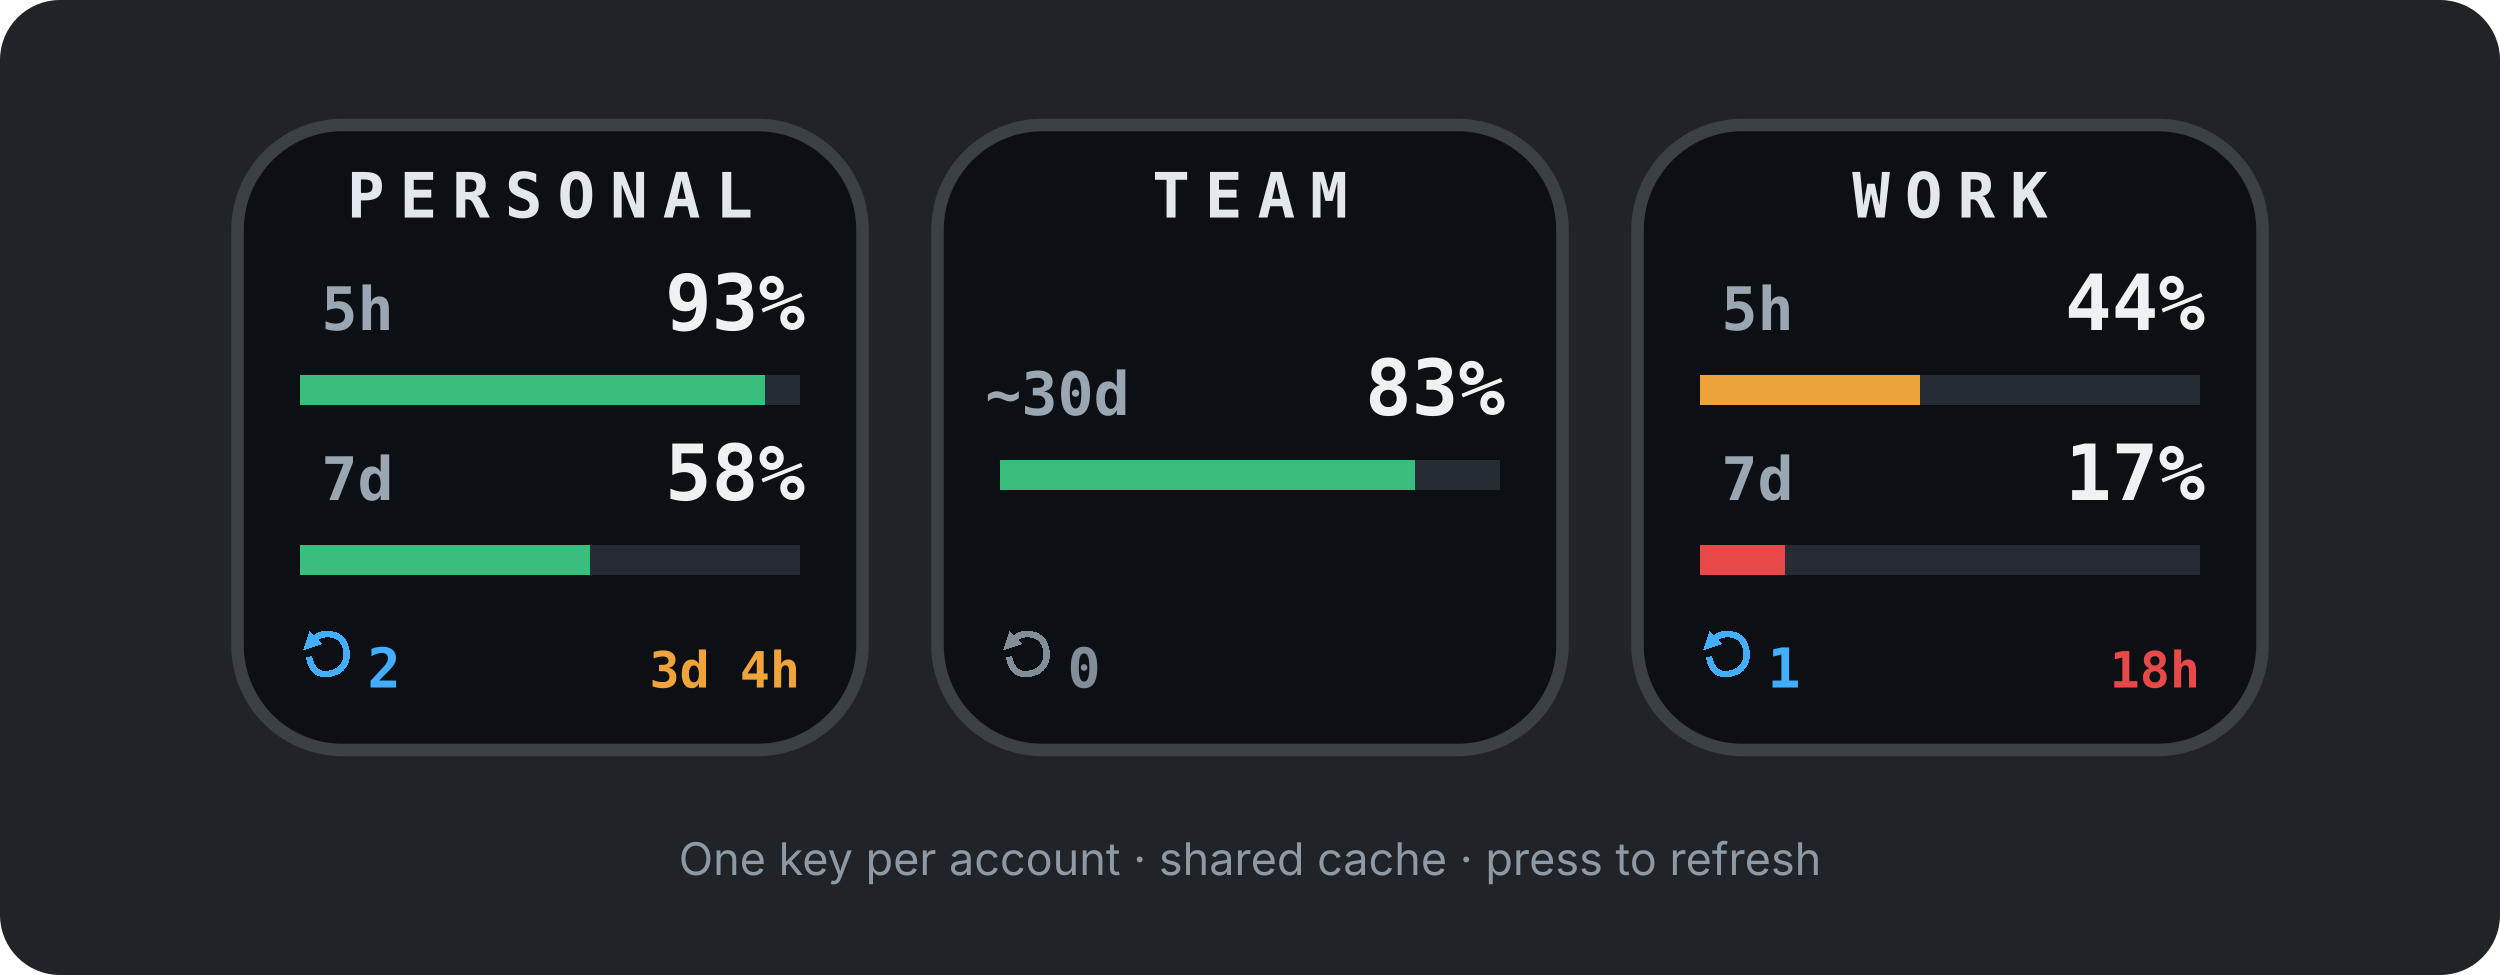
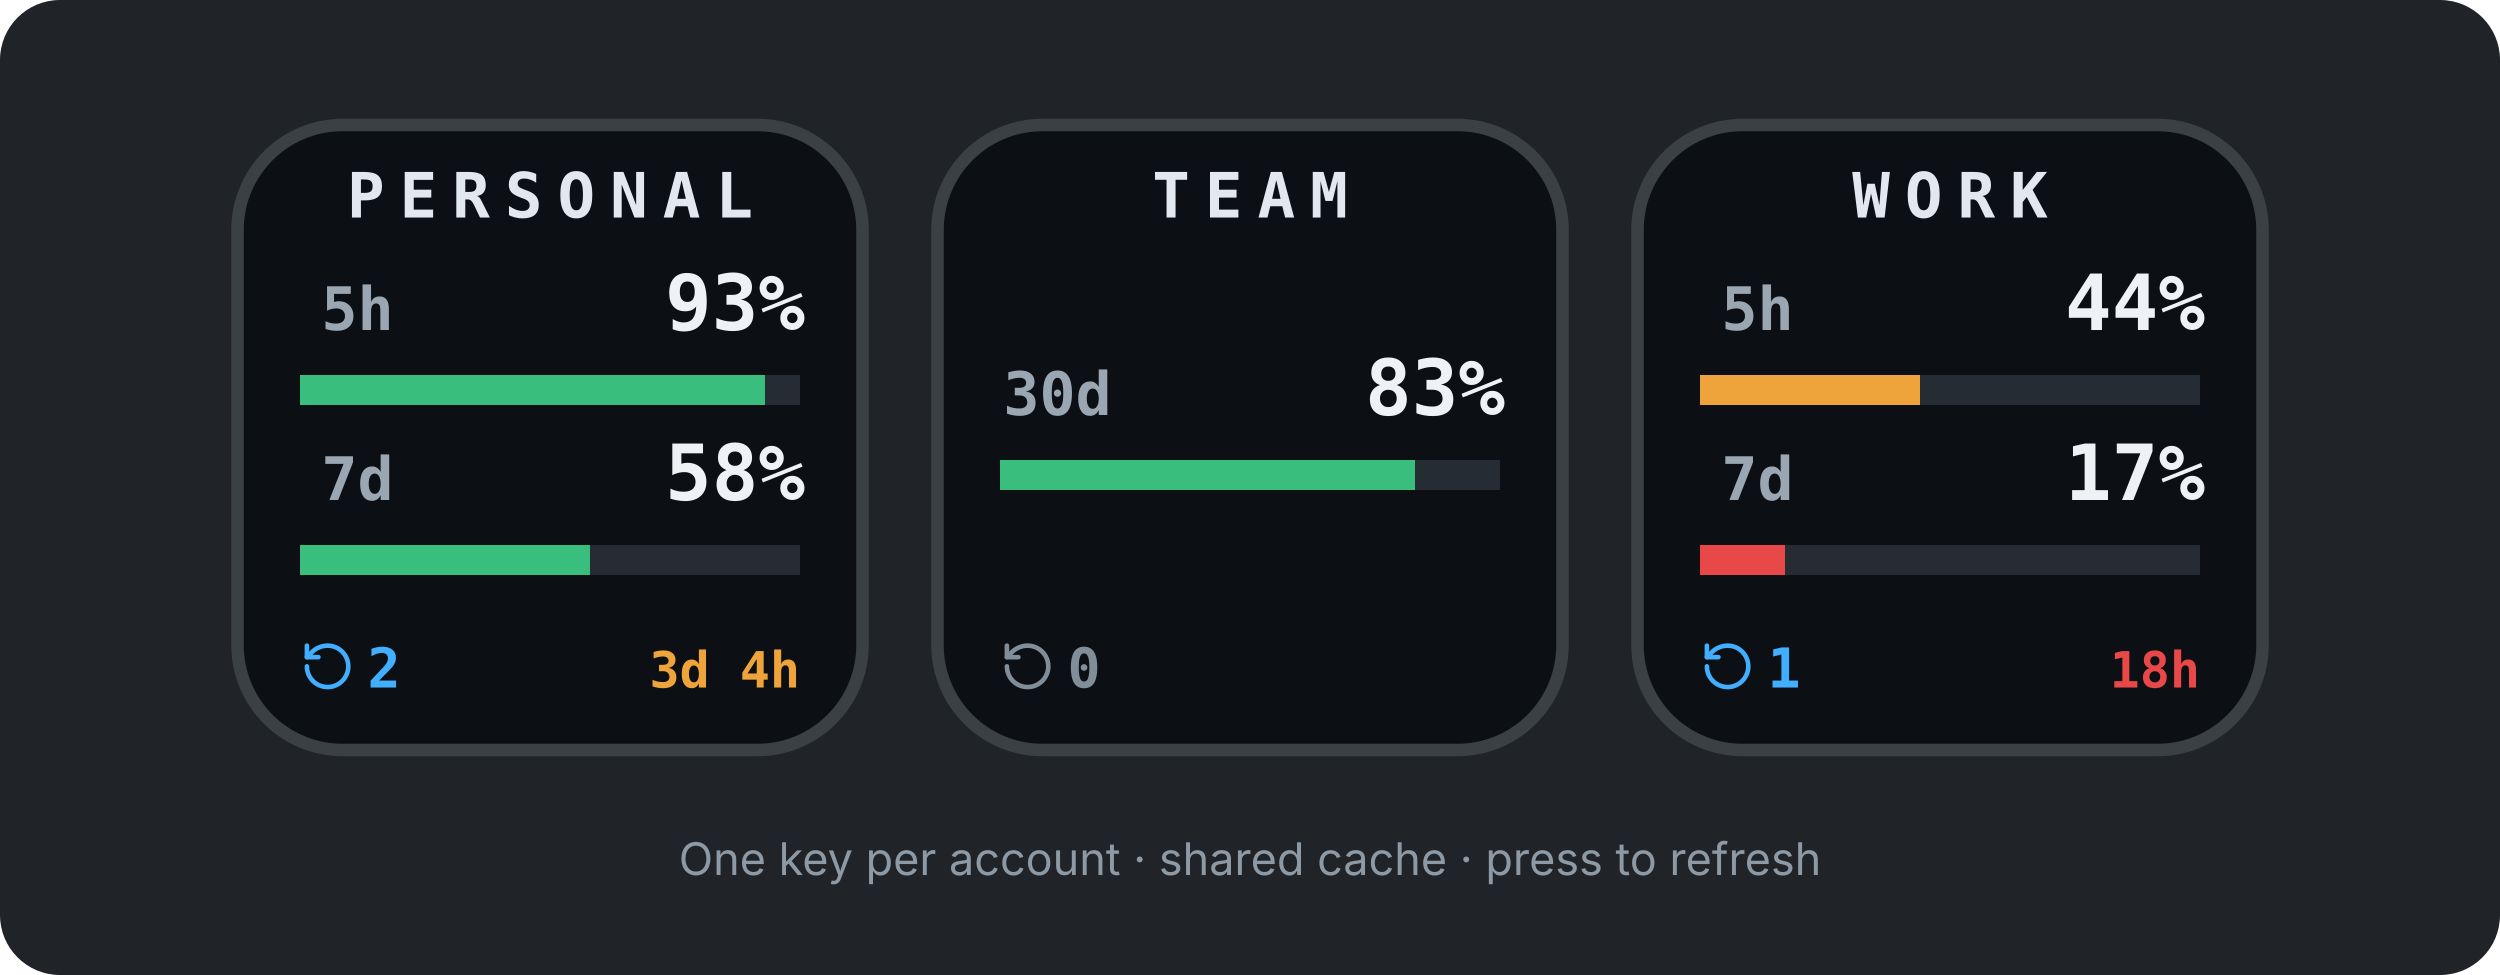
<svg xmlns="http://www.w3.org/2000/svg" viewBox="0 0 1000 390" role="img" aria-labelledby="title description">
+   <defs>
+     <g id="reset-icon" fill="none" stroke="currentColor" stroke-width="2" stroke-linecap="round" stroke-linejoin="round">
+       <path d="M3 12a9 9 0 1 0 9-9 9.75 9.75 0 0 0-6.74 2.74L3 8" />
+       <path d="M3 3v5h5" />
+     </g>
+   </defs>
  <rect width="1000" height="390" rx="24" fill="#202327" />
  <g font-family="ui-monospace, SFMono-Regular, Menlo, Consolas, monospace" text-anchor="middle">
    <g transform="translate(95 50)">
      <rect width="250" height="250" rx="42" fill="#0c0f13" stroke="#3b4045" stroke-width="5" />
      <text x="125" y="37" fill="#e2e8ed" font-size="25" font-weight="700" letter-spacing="6">PERSONAL</text>
      <text x="48" y="82" fill="#9aa7b2" font-size="24" font-weight="700">5h</text>
      <text x="199" y="82" fill="#eef2f5" font-size="31" font-weight="700">93%</text>
      <rect x="25" y="100" width="200" height="12" fill="#252c33" />
      <rect x="25" y="100" width="186" height="12" fill="#3abe7e" />
      <text x="48" y="150" fill="#9aa7b2" font-size="24" font-weight="700">7d</text>
      <text x="199" y="150" fill="#eef2f5" font-size="31" font-weight="700">58%</text>
      <rect x="25" y="168" width="200" height="12" fill="#252c33" />
      <rect x="25" y="168" width="116" height="12" fill="#3abe7e" />
-       <g transform="translate(25 201) scale(1.3)" fill="none" stroke="#41aeff" stroke-width="2" stroke-linecap="square" stroke-linejoin="miter" shape-rendering="crispEdges">
-         <path d="M3 10C4 14 7 15 10 14C14 13 15 9 14 6C13 2 8 1 5 3" />
-         <path d="M1 7L3 1L7 5Z" fill="#41aeff" stroke="none" />
-       </g>
+       <use href="#reset-icon" transform="translate(25 205.5) scale(.92)" color="#41aeff" />
      <text x="52" y="225" text-anchor="start" fill="#41aeff" font-size="22" font-weight="700">2</text>
      <text x="225" y="225" text-anchor="end" fill="#eea43a" font-size="20" font-weight="700">3d 4h</text>
    </g>
    <g transform="translate(375 50)">
      <rect width="250" height="250" rx="42" fill="#0c0f13" stroke="#3b4045" stroke-width="5" />
      <text x="125" y="37" fill="#e2e8ed" font-size="25" font-weight="700" letter-spacing="6">TEAM</text>
-       <text x="48" y="116" fill="#9aa7b2" font-size="24" font-weight="700">~30d</text>
+       <text x="48" y="116" fill="#9aa7b2" font-size="24" font-weight="700">30d</text>
      <text x="199" y="116" fill="#eef2f5" font-size="31" font-weight="700">83%</text>
      <rect x="25" y="134" width="200" height="12" fill="#252c33" />
      <rect x="25" y="134" width="166" height="12" fill="#3abe7e" />
-       <g transform="translate(25 201) scale(1.3)" fill="none" stroke="#818e9a" stroke-width="2" stroke-linecap="square" stroke-linejoin="miter" shape-rendering="crispEdges">
-         <path d="M3 10C4 14 7 15 10 14C14 13 15 9 14 6C13 2 8 1 5 3" />
-         <path d="M1 7L3 1L7 5Z" fill="#818e9a" stroke="none" />
-       </g>
+       <use href="#reset-icon" transform="translate(25 205.5) scale(.92)" color="#818e9a" />
      <text x="52" y="225" text-anchor="start" fill="#818e9a" font-size="22" font-weight="700">0</text>
    </g>
    <g transform="translate(655 50)">
      <rect width="250" height="250" rx="42" fill="#0c0f13" stroke="#3b4045" stroke-width="5" />
      <text x="125" y="37" fill="#e2e8ed" font-size="25" font-weight="700" letter-spacing="6">WORK</text>
      <text x="48" y="82" fill="#9aa7b2" font-size="24" font-weight="700">5h</text>
      <text x="199" y="82" fill="#eef2f5" font-size="31" font-weight="700">44%</text>
      <rect x="25" y="100" width="200" height="12" fill="#252c33" />
      <rect x="25" y="100" width="88" height="12" fill="#eea43a" />
      <text x="48" y="150" fill="#9aa7b2" font-size="24" font-weight="700">7d</text>
      <text x="199" y="150" fill="#eef2f5" font-size="31" font-weight="700">17%</text>
      <rect x="25" y="168" width="200" height="12" fill="#252c33" />
      <rect x="25" y="168" width="34" height="12" fill="#e84848" />
-       <g transform="translate(25 201) scale(1.3)" fill="none" stroke="#41aeff" stroke-width="2" stroke-linecap="square" stroke-linejoin="miter" shape-rendering="crispEdges">
-         <path d="M3 10C4 14 7 15 10 14C14 13 15 9 14 6C13 2 8 1 5 3" />
-         <path d="M1 7L3 1L7 5Z" fill="#41aeff" stroke="none" />
-       </g>
+       <use href="#reset-icon" transform="translate(25 205.5) scale(.92)" color="#41aeff" />
      <text x="52" y="225" text-anchor="start" fill="#41aeff" font-size="22" font-weight="700">1</text>
      <text x="225" y="225" text-anchor="end" fill="#e84848" font-size="20" font-weight="700">18h</text>
    </g>
  </g>
  <text x="500" y="350" fill="#8d99a4" font-family="Inter, ui-sans-serif, system-ui, sans-serif" font-size="18" text-anchor="middle">
    One key per account · shared cache · press to refresh
  </text>
</svg>
